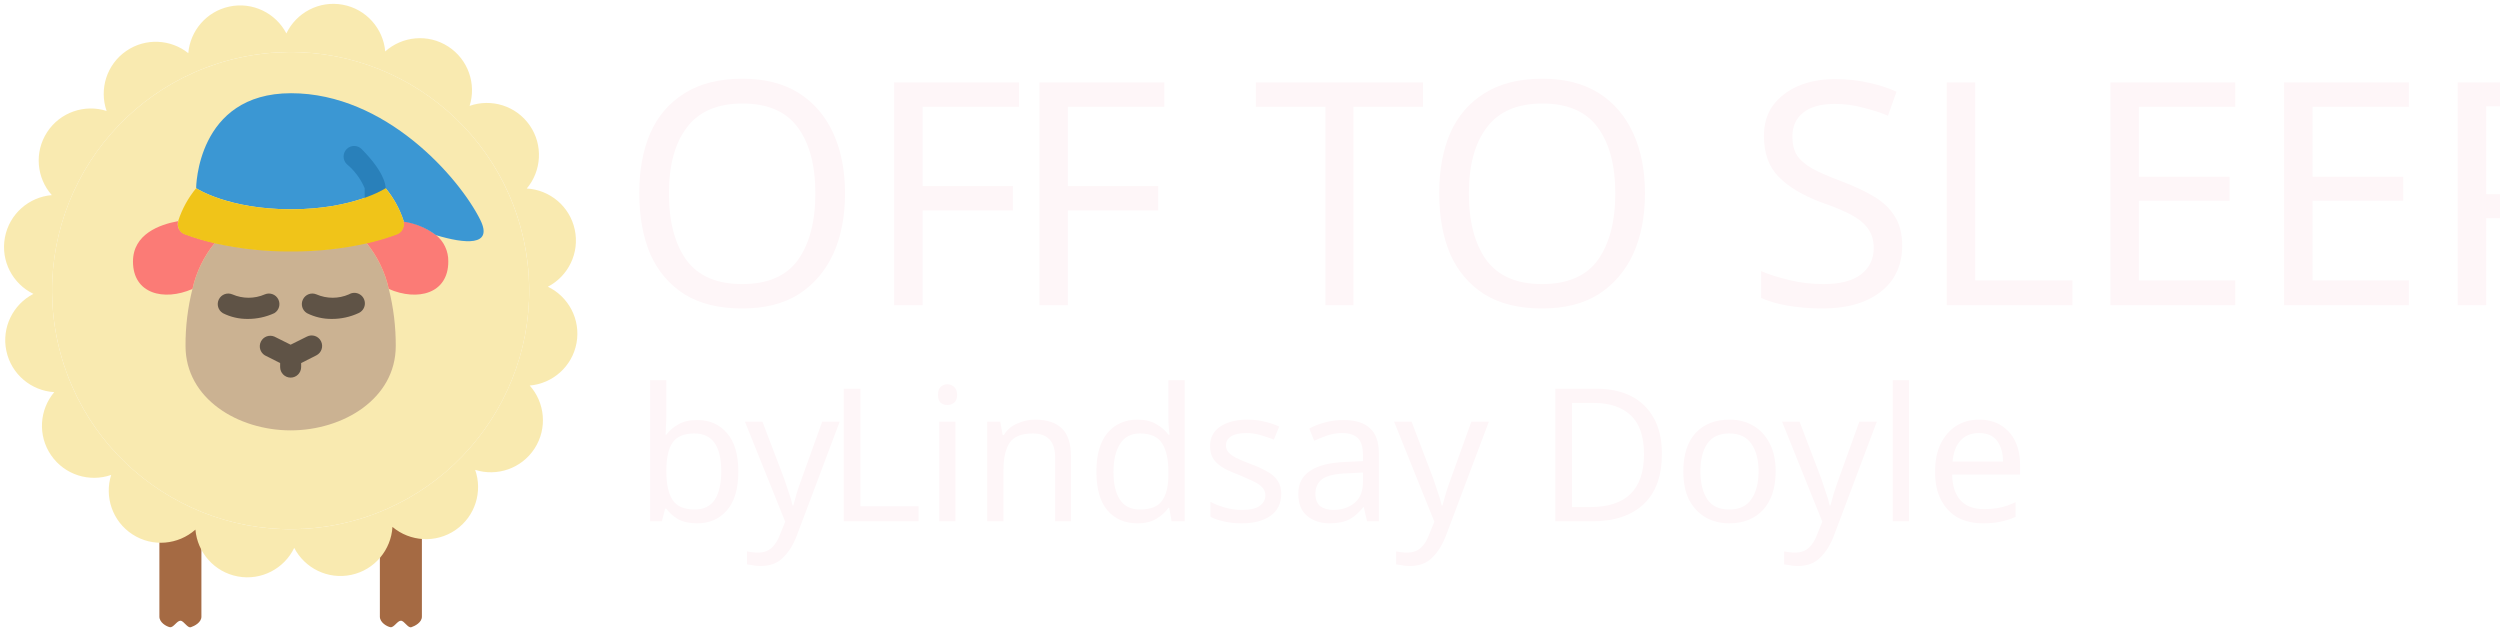
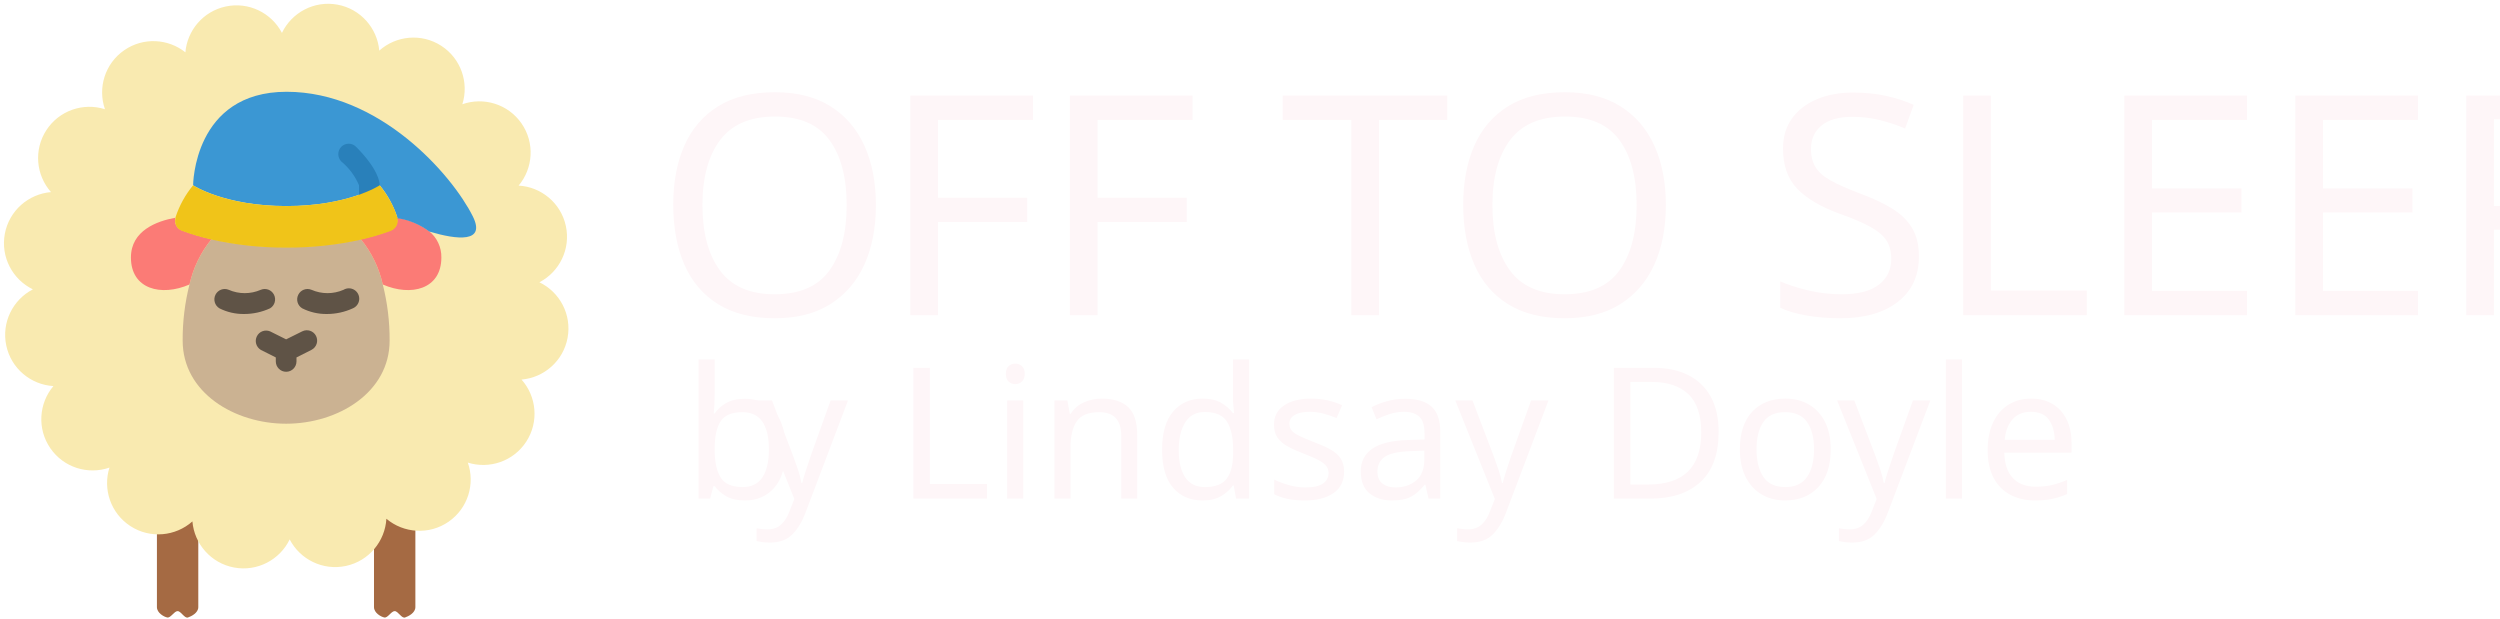
- <svg xmlns="http://www.w3.org/2000/svg" width="100%" height="100%" viewBox="0 0 336 85" version="1.1" xml:space="preserve" style="fill-rule:evenodd;clip-rule:evenodd;stroke-linejoin:round;stroke-miterlimit:2;">
-   <g transform="matrix(1,0,0,1,-18.5028,-265.649)">
-     <g id="logo-lindsay-doyle" transform="matrix(1,0,0,1,-17.0296,207.394)">
-       <g id="logo-text-bottom" transform="matrix(3.49807,0,0,3.49807,-378.551,-181.904)">
-         <text x="142.742px" y="88.685px" style="font-family:'ZeutyScript-Script', 'Zeuty Script';font-size:7.147px;fill:rgb(254,246,248);">by<tspan x="148.245px 149.388px 152.776px 154.641px 157.543px 160.523px 162.71px 165.447px 168.156px 169.299px 173.173px 175.746px 178.454px " y="88.685px 88.685px 88.685px 88.685px 88.685px 88.685px 88.685px 88.685px 88.685px 88.685px 88.685px 88.685px 88.685px "> Lindsay Doyl</tspan>e</text>
+ <svg xmlns="http://www.w3.org/2000/svg" width="100%" height="100%" viewBox="0 0 1422 352" version="1.1" xml:space="preserve" style="fill-rule:evenodd;clip-rule:evenodd;stroke-linejoin:round;stroke-miterlimit:2;">
+   <g id="logo-lindsay-doyle">
+     <text id="logo-text-bottom" x="388.49px" y="283.609px" style="font-family:'ZeutyScript-Script', 'Zeuty Script';font-size:104.167px;fill:#fef6f8;">b<tspan x="429.219px 468.699px 485.365px 534.74px 561.928px 604.219px 647.657px 679.532px 719.428px 758.907px 775.574px 832.032px 869.532px 909.011px 943.386px " y="283.609px 283.609px 283.609px 283.609px 283.609px 283.609px 283.609px 283.609px 283.609px 283.609px 283.609px 283.609px 283.609px 283.609px 283.609px ">y Lindsay Doyle</tspan>
+     </text>
+     <text id="logo-text-top" x="372.275px" y="179.274px" style="font-family:'QuickensRegular', 'Quickens';font-size:174.904px;fill:#fef6f8;">O<tspan x="500.83px 590.205px 679.581px 719.284px 802.363px 930.918px 970.621px 1054.92px 1141.33px 1231.23px 1321.13px " y="179.274px 179.274px 179.274px 179.274px 179.274px 179.274px 179.274px 179.274px 179.274px 179.274px 179.274px ">FF TO SLEEP</tspan>
+     </text>
+     <g id="sheep">
+       <g id="feet">
+         <path d="M112.792,296.023l0,49.32c0,3.247 -3.922,5.23 -5.883,5.883c-1.962,0.654 -3.923,-3.625 -5.884,-3.625c-1.961,-0 -3.923,4.002 -5.884,3.625c-1.961,-0.376 -5.884,-2.636 -5.884,-5.883l0,-49.32c0,-3.247 2.637,-5.883 5.884,-5.883l11.768,-0c3.247,-0 5.883,2.636 5.883,5.883Z" style="fill:#a56a43;" />
+         <path d="M236.265,296.023l0,49.32c0,3.247 -3.922,5.23 -5.884,5.883c-1.961,0.654 -3.922,-3.625 -5.883,-3.625c-1.962,-0 -3.923,4.002 -5.884,3.625c-1.961,-0.376 -5.884,-2.636 -5.884,-5.883l0,-49.32c0,-3.247 2.636,-5.883 5.884,-5.883l11.767,-0c3.248,-0 5.884,2.636 5.884,5.883Z" style="fill:#a56a43;" />
      </g>
-       <g id="logo-text-top" transform="matrix(3.49807,0,0,3.49807,-380.442,-210.944)">
-         <text x="142.742px" y="88.685px" style="font-family:'QuickensRegular', 'Quickens';font-size:12px;fill:rgb(254,246,248);">OF<tspan x="157.694px 163.826px 166.55px 172.25px 181.07px 183.794px 189.578px 195.506px 201.674px 207.842px " y="88.685px 88.685px 88.685px 88.685px 88.685px 88.685px 88.685px 88.685px 88.685px 88.685px ">F TO SLEEP</tspan>
-         </text>
-       </g>
-       <g id="sheep" transform="matrix(1,0,0,1,-226.805,-102.594)">
-         <g id="feet" transform="matrix(1,0,0,1,1.17361,1)">
-           <g transform="matrix(1,0,0,1,31.3533,-10.4239)">
-             <path d="M256.88,241.319L256.88,253.155C256.88,253.935 255.939,254.41 255.468,254.567C254.998,254.724 254.527,253.697 254.056,253.697C253.586,253.697 253.115,254.658 252.644,254.567C252.173,254.477 251.232,253.935 251.232,253.155L251.232,241.319C251.232,240.539 251.865,239.906 252.644,239.906L255.468,239.906C256.248,239.906 256.88,240.539 256.88,241.319Z" style="fill:rgb(165,106,67);" />
-           </g>
-           <g transform="matrix(1,0,0,1,60.9867,-10.4239)">
-             <path d="M256.88,241.319L256.88,253.155C256.88,253.935 255.939,254.41 255.468,254.567C254.998,254.724 254.527,253.697 254.056,253.697C253.586,253.697 253.115,254.658 252.644,254.567C252.173,254.477 251.232,253.935 251.232,253.155L251.232,241.319C251.232,240.539 251.865,239.906 252.644,239.906L255.468,239.906C256.248,239.906 256.88,240.539 256.88,241.319Z" style="fill:rgb(165,106,67);" />
-           </g>
-         </g>
-         <g id="body" transform="matrix(0.815181,-0.176374,0.176374,0.815181,207.841,53.0776)">
-           <circle cx="72.409" cy="195.791" r="38.436" style="fill:rgb(249,234,176);" />
-           <path d="M80.501,155.133C79.528,151.577 76.271,148.962 72.409,148.962C72.409,148.962 72.409,148.962 72.409,148.962C68.631,148.962 65.433,151.463 64.382,154.899C62.11,152.11 58.198,151.002 54.697,152.434C54.697,152.434 54.697,152.434 54.697,152.434C51.12,153.898 49.096,157.555 49.545,161.216C46.351,159.377 42.199,159.812 39.455,162.53C39.455,162.53 39.455,162.53 39.455,162.53C36.712,165.248 36.239,169.396 38.048,172.607C34.391,172.124 30.716,174.114 29.219,177.676C29.219,177.676 29.219,177.676 29.219,177.676C27.721,181.242 28.875,185.263 31.783,187.536C28.224,188.495 25.595,191.741 25.58,195.605C25.58,195.605 25.58,195.605 25.58,195.605C25.565,199.467 28.167,202.734 31.718,203.721C28.792,205.971 27.606,209.982 29.075,213.56C29.075,213.56 29.075,213.56 29.075,213.56C30.544,217.135 34.204,219.154 37.864,218.7C36.029,221.896 36.469,226.049 39.191,228.788C39.191,228.788 39.191,228.788 39.191,228.788C41.913,231.528 46.062,231.996 49.27,230.182C48.792,233.84 50.787,237.512 54.351,239.005C54.351,239.005 54.351,239.005 54.351,239.005C57.919,240.498 61.938,239.339 64.208,236.427C65.172,239.986 68.421,242.61 72.284,242.62C72.284,242.62 72.284,242.62 72.284,242.62C76.147,242.63 79.411,240.023 80.393,236.471C82.647,239.394 86.66,240.575 90.235,239.101C90.235,239.101 90.235,239.101 90.235,239.101C93.808,237.627 95.822,233.965 95.364,230.305C98.562,232.136 102.714,231.69 105.45,228.965C105.45,228.965 105.45,228.965 105.45,228.965C108.186,226.239 108.649,222.09 106.83,218.884C110.489,219.357 114.159,217.357 115.646,213.791C115.646,213.791 115.646,213.791 115.646,213.79C117.135,210.221 115.97,206.203 113.056,203.938C116.613,202.969 119.232,199.716 119.237,195.853C119.237,195.853 119.237,195.853 119.237,195.853C119.242,191.99 116.631,188.73 113.077,187.752C115.998,185.495 117.173,181.48 115.694,177.907C115.694,177.907 115.694,177.907 115.694,177.907C114.216,174.336 110.552,172.327 106.892,172.79C108.719,169.589 108.267,165.438 105.538,162.705C105.538,162.705 105.538,162.705 105.538,162.705C102.809,159.973 98.659,159.516 95.456,161.338C95.924,157.679 93.919,154.012 90.35,152.529C90.35,152.529 90.35,152.529 90.35,152.529C86.779,151.045 82.763,152.215 80.501,155.133ZM72.409,157.355C93.622,157.355 110.845,174.578 110.845,195.791C110.845,217.004 93.622,234.227 72.409,234.227C51.195,234.227 33.973,217.004 33.973,195.791C33.973,174.578 51.195,157.355 72.409,157.355Z" style="fill:rgb(249,234,176);" />
-         </g>
-         <g id="face" transform="matrix(1,0,0,1,0.342751,0)">
-           <g transform="matrix(1,0,0,1,241.957,14.0149)">
-             <path d="M73.227,193.332C73.227,200.422 66.16,204.676 59.098,204.676C52.035,204.676 44.973,200.422 44.973,193.332C44.957,190.75 45.27,188.176 45.902,185.672C46.41,183.398 47.438,181.277 48.914,179.477C52.258,180.219 55.676,180.586 59.098,180.566C62.523,180.586 65.941,180.219 69.285,179.477C70.758,181.277 71.789,183.398 72.293,185.672C72.926,188.176 73.238,190.75 73.227,193.332Z" style="fill:rgb(203,178,146);" />
-           </g>
-           <g transform="matrix(1,0,0,1,241.957,14.0149)">
-             <path d="M48.914,179.477C47.438,181.277 46.41,183.398 45.902,185.672C42.047,187.348 37.91,186.324 37.91,181.984C37.91,178.297 41.481,177.008 43.984,176.555C43.781,177.266 44.156,178.012 44.844,178.27C46.172,178.766 47.531,179.168 48.914,179.477Z" style="fill:rgb(251,123,118);" />
-           </g>
-           <g transform="matrix(1,0,0,1,241.957,14.0149)">
-             <path d="M80.289,181.984C80.289,186.324 76.148,187.348 72.293,185.672C71.789,183.398 70.758,181.277 69.285,179.477C70.668,179.168 72.027,178.766 73.352,178.27C74.043,178.012 74.418,177.266 74.215,176.555C75.797,176.785 77.297,177.41 78.578,178.371C79.684,179.238 80.316,180.578 80.289,181.984Z" style="fill:rgb(251,123,118);" />
-           </g>
-           <g transform="matrix(1,0,0,1,241.957,14.0149)">
-             <path d="M53.336,189.699C52.172,189.711 51.023,189.445 49.988,188.922C49.352,188.539 49.121,187.727 49.453,187.066C49.789,186.402 50.574,186.109 51.258,186.395C52.656,187.004 54.242,187.004 55.637,186.395C56.32,186.109 57.109,186.402 57.441,187.066C57.773,187.727 57.543,188.539 56.91,188.922C55.789,189.438 54.566,189.703 53.336,189.699Z" style="fill:rgb(95,83,70);" />
-           </g>
-           <g transform="matrix(1,0,0,1,241.957,14.0149)">
-             <path d="M64.637,189.699C63.473,189.711 62.328,189.445 61.289,188.922C60.652,188.539 60.422,187.727 60.758,187.066C61.09,186.402 61.875,186.109 62.559,186.395C63.957,187.004 65.543,187.004 66.938,186.395C67.391,186.121 67.961,186.125 68.41,186.406C68.863,186.688 69.117,187.195 69.074,187.727C69.031,188.254 68.699,188.715 68.211,188.922C67.09,189.438 65.871,189.703 64.637,189.699Z" style="fill:rgb(95,83,70);" />
-           </g>
-           <g transform="matrix(1,0,0,1,241.957,14.0149)">
-             <path d="M63.18,192.691C62.828,191.996 61.984,191.719 61.289,192.07L59.098,193.16L56.91,192.07C56.227,191.785 55.438,192.074 55.106,192.738C54.77,193.402 55.004,194.211 55.637,194.594L57.688,195.629L57.688,196.168C57.688,196.949 58.32,197.586 59.098,197.586C59.879,197.586 60.512,196.949 60.512,196.168L60.512,195.629L62.559,194.594C63.254,194.238 63.531,193.391 63.18,192.691Z" style="fill:rgb(95,83,70);" />
-           </g>
-           <g id="hat" transform="matrix(1,0,0,1,-0.342751,0)">
-             <g transform="matrix(1,0,0,1,242.36,14.0844)">
-               <path d="M78.578,178.371C77.297,177.41 75.797,176.785 74.215,176.555L74.215,176.426C73.691,174.832 72.879,173.352 71.813,172.059C71.813,172.059 67.574,174.895 59.098,174.895C50.621,174.895 46.338,172.059 46.338,172.059C46.338,172.059 46.383,159.293 59.098,159.293C71.813,159.293 81.703,170.641 84.527,176.312C86.32,179.93 82.406,179.52 78.578,178.371Z" style="fill:rgb(59,151,211);" />
-             </g>
-             <g transform="matrix(1,0,0,1,242.36,14.0844)">
-               <path d="M70.398,176.965C69.621,176.965 68.988,176.332 68.988,175.547L68.988,172.059C68.453,170.797 67.625,169.684 66.57,168.812C66.019,168.254 66.019,167.352 66.57,166.797C67.125,166.242 68.023,166.242 68.578,166.797C71.574,169.816 71.813,171.59 71.813,172.059L71.813,175.547C71.813,176.332 71.18,176.965 70.398,176.965Z" style="fill:rgb(41,128,186);" />
-             </g>
-             <g transform="matrix(1.0016,0,0,1,242.242,14.0844)">
-               <path d="M73.352,178.27C72.027,178.766 70.668,179.168 69.285,179.477C65.941,180.219 62.523,180.586 59.098,180.566C55.676,180.586 52.258,180.219 48.914,179.477C47.531,179.168 46.172,178.766 44.844,178.27C44.156,178.012 43.781,177.266 43.984,176.555L43.984,176.426C44.504,174.832 45.32,173.352 46.383,172.059C46.383,172.059 50.621,174.895 59.098,174.895C67.574,174.895 71.813,172.059 71.813,172.059C72.863,173.355 73.707,174.836 74.215,176.426L74.215,176.555C74.422,177.254 74.023,177.996 73.352,178.27Z" style="fill:rgb(240,196,25);" />
-             </g>
-           </g>
+       <path id="body" d="M134.515,32.21c72.053,-15.59 143.208,30.252 158.797,102.305c15.59,72.053 -30.251,143.208 -102.304,158.797c-72.054,15.59 -143.208,-30.251 -158.798,-102.304c-15.59,-72.054 30.252,-143.208 102.305,-158.798Z" style="fill:#f9eab0;" />
+       <path d="M160.37,18.715c-5.919,-11.361 -18.902,-17.851 -32.023,-15.012c0,-0 0,-0 0,-0c-12.831,2.776 -21.855,13.621 -22.899,26.064c-9.768,-7.805 -23.87,-8.694 -34.707,-1.256c-0,0 -0,0 -0,0c-11.075,7.601 -15.262,21.511 -11.046,33.616c-12.2,-3.901 -25.985,0.628 -33.306,11.876c0,0 0,0 -0,0c-7.32,11.249 -5.879,25.688 2.627,35.262c-12.776,1.048 -23.798,10.507 -26.265,23.708c0,0 0,0 0,0.001c-2.468,13.211 4.406,26.02 15.956,31.604c-11.385,5.872 -17.927,18.831 -15.14,31.964c0,0 0,0 0,0c2.788,13.132 14.028,22.316 26.815,23.058c-8.287,9.792 -9.368,24.289 -1.748,35.36c-0,0 0,0 0,0c7.616,11.064 21.531,15.233 33.63,11.001c-3.885,12.205 0.663,25.985 11.921,33.29c-0,0 -0,0 -0,0c11.258,7.306 25.695,5.846 35.258,-2.673c1.065,12.775 10.538,23.784 23.743,26.233c0,-0 0,-0 0,-0c13.215,2.451 26.015,-4.441 31.583,-15.997c5.89,11.378 18.856,17.901 31.984,15.096c-0,0 0,0 0,0c13.128,-2.804 22.297,-14.056 23.023,-26.845c9.803,8.274 24.302,9.336 35.362,1.701c0,-0 0,-0 0,-0c11.054,-7.631 15.204,-21.552 10.957,-33.645c12.209,3.869 25.983,-0.697 33.274,-11.964c-0,-0 -0,-0 -0,-0c7.29,-11.268 5.811,-25.703 -2.72,-35.255c12.773,-1.082 23.77,-10.571 26.201,-23.779c0,0 0,0 0,0c2.433,-13.218 -4.475,-26.009 -16.04,-31.561c11.37,-5.905 17.877,-18.88 15.055,-32.004c0,0 0,0 0,0c-2.822,-13.124 -14.086,-22.278 -26.876,-22.988c8.261,-9.814 9.303,-24.314 1.653,-35.364c0,-0 0,-0 0,-0.001c-7.644,-11.042 -21.568,-15.173 -33.658,-10.911c3.852,-12.214 -0.732,-25.982 -12.009,-33.258c-0,0 -0,0 -0,0c-11.277,-7.276 -25.71,-5.777 -35.252,2.767c-1.099,-12.773 -10.602,-23.756 -23.813,-26.17c-0,0 -0,0 -0,0c-13.221,-2.415 -26.003,4.51 -31.54,16.082Zm-25.855,13.495c72.053,-15.59 143.208,30.252 158.797,102.305c15.59,72.053 -30.251,143.208 -102.304,158.797c-72.054,15.59 -143.208,-30.251 -158.798,-102.304c-15.59,-72.054 30.252,-143.208 102.305,-158.798Z" style="fill:#f9eab0;" />
+       <path d="M163.204,25.907c75.288,-0 136.412,61.124 136.412,136.412c-0,75.287 -61.124,136.411 -136.412,136.411c-75.288,0 -136.412,-61.124 -136.412,-136.411c0,-75.288 61.124,-136.412 136.412,-136.412Zm-0,68.206c37.644,-0 68.206,30.562 68.206,68.206c-0,37.643 -30.562,68.205 -68.206,68.205c-37.644,0 -68.206,-30.562 -68.206,-68.205c0,-37.644 30.562,-68.206 68.206,-68.206Z" style="fill:#f9eab0;" />
+       <g id="face">
+         <path d="M221.622,193.741c-0,29.542 -29.444,47.267 -58.871,47.267c-29.427,0 -58.854,-17.725 -58.854,-47.267c-0.065,-10.758 1.237,-21.483 3.874,-31.916c2.116,-9.475 6.396,-18.313 12.549,-25.813c13.932,3.092 28.173,4.621 42.431,4.538c14.274,0.083 28.516,-1.446 42.448,-4.538c6.136,7.5 10.433,16.338 12.533,25.813c2.636,10.433 3.939,21.158 3.89,31.916Z" style="fill:#cbb292;" />
+         <path d="M120.32,136.012c-6.153,7.5 -10.433,16.338 -12.549,25.813c-16.065,6.983 -33.301,2.716 -33.301,-15.367c0,-15.362 14.876,-20.733 25.309,-22.621c-0.846,2.963 0.716,6.071 3.581,7.146c5.534,2.067 11.198,3.742 16.96,5.029Z" style="fill:#fb7b76;" />
+         <path d="M251.049,146.458c-0,18.083 -17.253,22.35 -33.317,15.367c-2.1,-9.475 -6.397,-18.313 -12.533,-25.813c5.762,-1.287 11.426,-2.962 16.944,-5.029c2.88,-1.075 4.443,-4.183 3.596,-7.146c6.592,0.959 12.842,3.563 18.181,7.567c4.606,3.612 7.243,9.196 7.129,15.054Z" style="fill:#fb7b76;" />
+         <path d="M138.744,178.604c-4.85,0.05 -9.636,-1.058 -13.948,-3.238c-2.653,-1.595 -3.614,-4.979 -2.23,-7.733c1.4,-2.767 4.671,-3.987 7.519,-2.796c5.827,2.538 12.435,2.538 18.246,0c2.848,-1.191 6.136,0.029 7.519,2.796c1.383,2.754 0.423,6.138 -2.213,7.733c-4.671,2.15 -9.766,3.255 -14.893,3.238Z" style="fill:#5f5346;" />
+         <path d="M185.831,178.604c-4.85,0.05 -9.62,-1.058 -13.949,-3.238c-2.653,-1.595 -3.613,-4.979 -2.214,-7.733c1.384,-2.767 4.655,-3.987 7.504,-2.796c5.826,2.538 12.435,2.538 18.245,0c1.888,-1.141 4.264,-1.125 6.136,0.046c1.888,1.175 2.946,3.288 2.767,5.504c-0.179,2.196 -1.562,4.117 -3.597,4.979c-4.671,2.15 -9.749,3.255 -14.892,3.238Z" style="fill:#5f5346;" />
+         <path d="M179.76,191.071c-1.465,-2.896 -4.981,-4.05 -7.878,-2.588l-9.131,4.542l-9.114,-4.542c-2.849,-1.187 -6.136,0.017 -7.52,2.783c-1.4,2.767 -0.423,6.138 2.214,7.734l8.545,4.312l-0,2.246c-0,3.254 2.636,5.908 5.875,5.908c3.255,0 5.892,-2.654 5.892,-5.908l0,-2.246l8.529,-4.312c2.897,-1.484 4.052,-5.013 2.588,-7.929Z" style="fill:#5f5346;" />
+         <g id="hat">
+           <path d="M244.173,131.694c-5.338,-4.005 -11.588,-6.609 -18.181,-7.567l0,-0.538c-2.18,-6.641 -5.566,-12.808 -10.009,-18.195c-0,-0 -17.66,11.816 -52.978,11.816c-35.32,0 -53.165,-11.816 -53.165,-11.816c0,-0 0.186,-53.192 53.165,-53.192c52.978,-0 94.189,47.283 105.956,70.912c7.471,15.075 -8.838,13.367 -24.788,8.58Z" style="fill:#3b97d3;" />
+           <path d="M210.091,125.835c-3.239,0 -5.876,-2.637 -5.876,-5.908l0,-14.533c-2.23,-5.259 -5.68,-9.896 -10.075,-13.53c-2.295,-2.325 -2.295,-6.083 0,-8.395c2.312,-2.313 6.055,-2.313 8.366,-0c12.484,12.579 13.477,19.97 13.477,21.925l-0,14.533c-0,3.271 -2.637,5.908 -5.892,5.908Z" style="fill:#2980ba;" />
+           <path d="M222.39,131.273c-5.527,2.066 -11.2,3.741 -16.97,5.029c-13.955,3.092 -28.22,4.621 -42.516,4.537c-14.281,0.084 -28.545,-1.445 -42.5,-4.537c-5.771,-1.288 -11.444,-2.963 -16.986,-5.029c-2.87,-1.075 -4.435,-4.184 -3.587,-7.146l0,-0.538c2.168,-6.641 5.575,-12.808 10.009,-18.195c0,-0 17.688,11.816 53.064,11.816c35.375,0 53.063,-11.816 53.063,-11.816c4.385,5.4 7.906,11.57 10.025,18.195l0,0.538c0.864,2.912 -0.798,6.004 -3.602,7.146Z" style="fill:#f0c419;" />
        </g>
      </g>
    </g>
  </g>
</svg>
